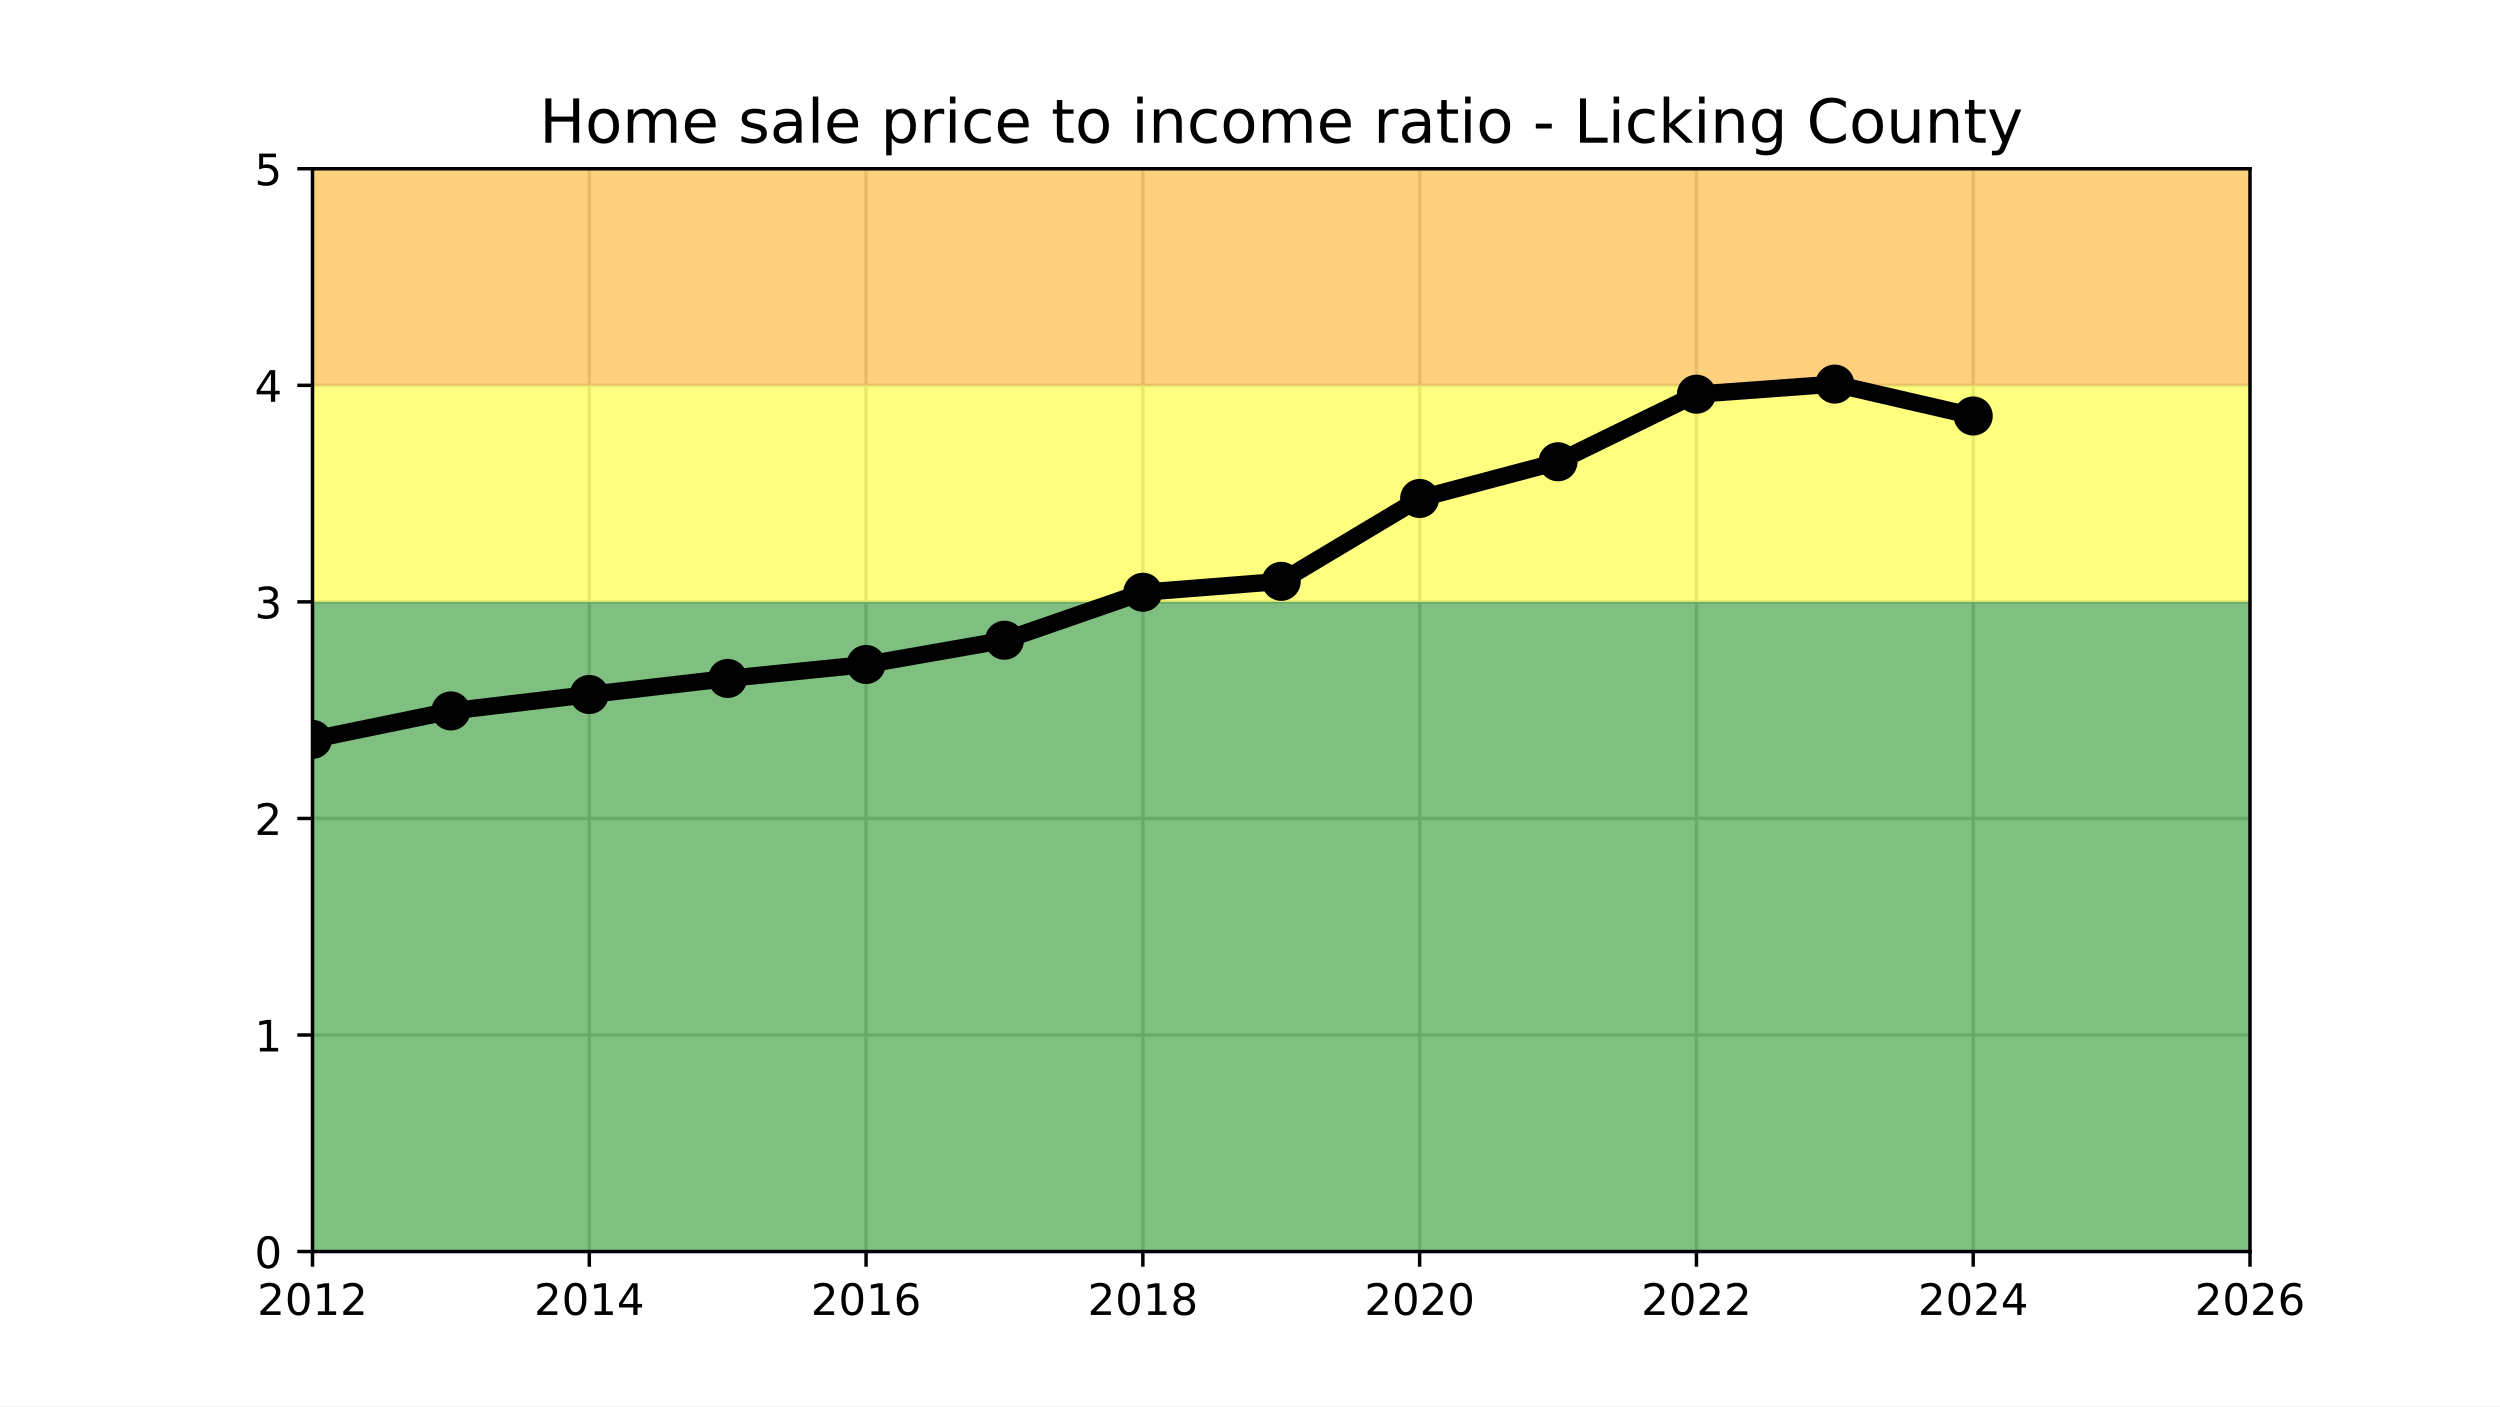
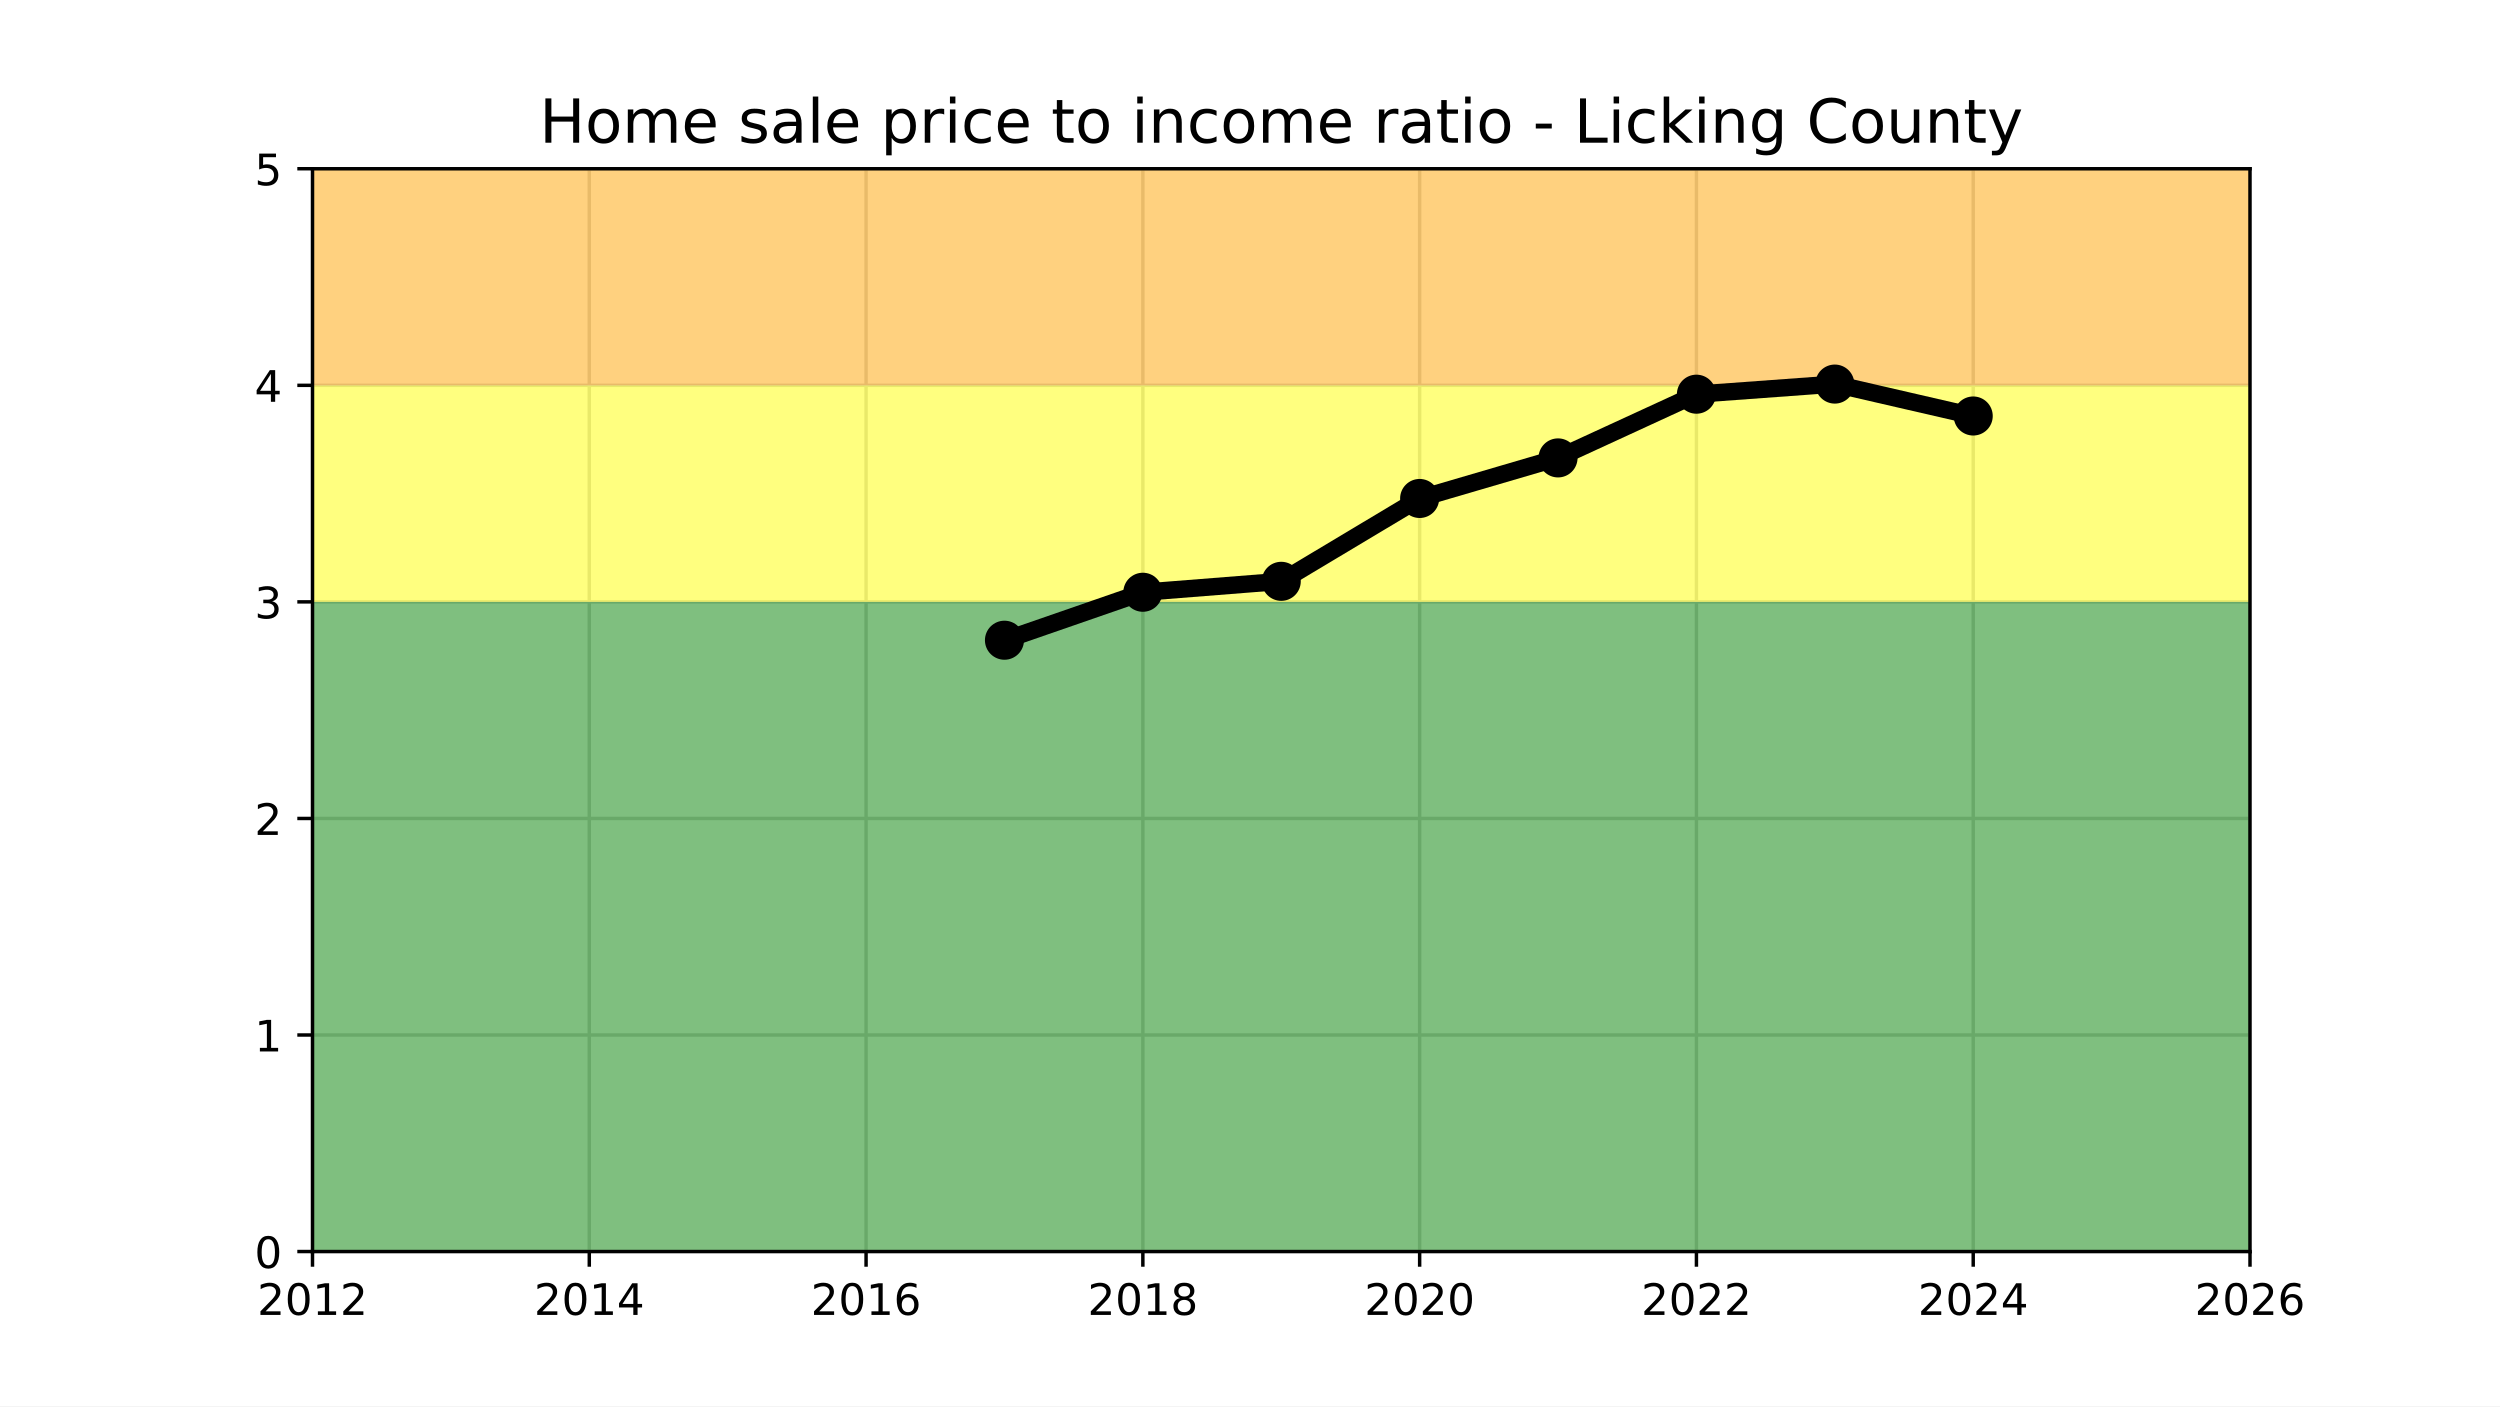
<svg xmlns="http://www.w3.org/2000/svg" xmlns:xlink="http://www.w3.org/1999/xlink" width="576pt" height="324pt" viewBox="0 0 576 324" version="1.1">
  <defs>
    <style type="text/css">*{stroke-linejoin: round; stroke-linecap: butt}</style>
  </defs>
  <g id="figure_1">
    <g id="patch_1">
      <path d="M 0 324  L 576 324  L 576 0  L 0 0  z " style="fill: #ffffff" />
    </g>
    <g id="axes_1">
      <g id="patch_2">
        <path d="M 72 288.36  L 518.4 288.36  L 518.4 38.88  L 72 38.88  z " style="fill: #ffffff" />
      </g>
      <g id="matplotlib.axis_1">
        <g id="xtick_1">
          <g id="line2d_1">
-             <path d="M 72 288.36  L 72 38.88  " clip-path="url(#pdd3228c8af)" style="fill: none; stroke: #d3d3d3; stroke-width: 0.8; stroke-linecap: square" />
+             <path d="M 72 288.36  L 72 38.88  " clip-path="url(#p94934d4a7e)" style="fill: none; stroke: #d3d3d3; stroke-width: 0.8; stroke-linecap: square" />
          </g>
          <g id="line2d_2">
            <defs>
-               <path id="m2bc89b7cc3" d="M 0 0  L 0 3.5  " style="stroke: #000000; stroke-width: 0.8" />
+               <path id="mcae6e9fceb" d="M 0 0  L 0 3.5  " style="stroke: #000000; stroke-width: 0.8" />
            </defs>
            <g>
-               <use xlink:href="#m2bc89b7cc3" x="72" y="288.36" style="stroke: #000000; stroke-width: 0.8" />
+               <use xlink:href="#mcae6e9fceb" x="72" y="288.36" style="stroke: #000000; stroke-width: 0.8" />
            </g>
          </g>
          <g id="text_1">
            <g transform="translate(59.275 302.9584) scale(0.1 -0.1)">
              <defs>
                <path id="DejaVuSans-32" d="M 1228 531  L 3431 531  L 3431 0  L 469 0  L 469 531  Q 828 903 1448 1529  Q 2069 2156 2228 2338  Q 2531 2678 2651 2914  Q 2772 3150 2772 3378  Q 2772 3750 2511 3984  Q 2250 4219 1831 4219  Q 1534 4219 1204 4116  Q 875 4013 500 3803  L 500 4441  Q 881 4594 1212 4672  Q 1544 4750 1819 4750  Q 2544 4750 2975 4387  Q 3406 4025 3406 3419  Q 3406 3131 3298 2873  Q 3191 2616 2906 2266  Q 2828 2175 2409 1742  Q 1991 1309 1228 531  z " transform="scale(0.015625)" />
                <path id="DejaVuSans-30" d="M 2034 4250  Q 1547 4250 1301 3770  Q 1056 3291 1056 2328  Q 1056 1369 1301 889  Q 1547 409 2034 409  Q 2525 409 2770 889  Q 3016 1369 3016 2328  Q 3016 3291 2770 3770  Q 2525 4250 2034 4250  z M 2034 4750  Q 2819 4750 3233 4129  Q 3647 3509 3647 2328  Q 3647 1150 3233 529  Q 2819 -91 2034 -91  Q 1250 -91 836 529  Q 422 1150 422 2328  Q 422 3509 836 4129  Q 1250 4750 2034 4750  z " transform="scale(0.015625)" />
                <path id="DejaVuSans-31" d="M 794 531  L 1825 531  L 1825 4091  L 703 3866  L 703 4441  L 1819 4666  L 2450 4666  L 2450 531  L 3481 531  L 3481 0  L 794 0  L 794 531  z " transform="scale(0.015625)" />
              </defs>
              <use xlink:href="#DejaVuSans-32" />
              <use xlink:href="#DejaVuSans-30" transform="translate(63.62305 0)" />
              <use xlink:href="#DejaVuSans-31" transform="translate(127.2461 0)" />
              <use xlink:href="#DejaVuSans-32" transform="translate(190.8691 0)" />
            </g>
          </g>
        </g>
        <g id="xtick_2">
          <g id="line2d_3">
-             <path d="M 135.771 288.36  L 135.771 38.88  " clip-path="url(#pdd3228c8af)" style="fill: none; stroke: #d3d3d3; stroke-width: 0.8; stroke-linecap: square" />
+             <path d="M 135.771 288.36  L 135.771 38.88  " clip-path="url(#p94934d4a7e)" style="fill: none; stroke: #d3d3d3; stroke-width: 0.8; stroke-linecap: square" />
          </g>
          <g id="line2d_4">
            <g>
-               <use xlink:href="#m2bc89b7cc3" x="135.771" y="288.36" style="stroke: #000000; stroke-width: 0.8" />
+               <use xlink:href="#mcae6e9fceb" x="135.771" y="288.36" style="stroke: #000000; stroke-width: 0.8" />
            </g>
          </g>
          <g id="text_2">
            <g transform="translate(123.0464 302.9584) scale(0.1 -0.1)">
              <defs>
                <path id="DejaVuSans-34" d="M 2419 4116  L 825 1625  L 2419 1625  L 2419 4116  z M 2253 4666  L 3047 4666  L 3047 1625  L 3713 1625  L 3713 1100  L 3047 1100  L 3047 0  L 2419 0  L 2419 1100  L 313 1100  L 313 1709  L 2253 4666  z " transform="scale(0.015625)" />
              </defs>
              <use xlink:href="#DejaVuSans-32" />
              <use xlink:href="#DejaVuSans-30" transform="translate(63.62305 0)" />
              <use xlink:href="#DejaVuSans-31" transform="translate(127.2461 0)" />
              <use xlink:href="#DejaVuSans-34" transform="translate(190.8691 0)" />
            </g>
          </g>
        </g>
        <g id="xtick_3">
          <g id="line2d_5">
-             <path d="M 199.543 288.36  L 199.543 38.88  " clip-path="url(#pdd3228c8af)" style="fill: none; stroke: #d3d3d3; stroke-width: 0.8; stroke-linecap: square" />
+             <path d="M 199.543 288.36  L 199.543 38.88  " clip-path="url(#p94934d4a7e)" style="fill: none; stroke: #d3d3d3; stroke-width: 0.8; stroke-linecap: square" />
          </g>
          <g id="line2d_6">
            <g>
-               <use xlink:href="#m2bc89b7cc3" x="199.543" y="288.36" style="stroke: #000000; stroke-width: 0.8" />
+               <use xlink:href="#mcae6e9fceb" x="199.543" y="288.36" style="stroke: #000000; stroke-width: 0.8" />
            </g>
          </g>
          <g id="text_3">
            <g transform="translate(186.8179 302.9584) scale(0.1 -0.1)">
              <defs>
                <path id="DejaVuSans-36" d="M 2113 2584  Q 1688 2584 1439 2293  Q 1191 2003 1191 1497  Q 1191 994 1439 701  Q 1688 409 2113 409  Q 2538 409 2786 701  Q 3034 994 3034 1497  Q 3034 2003 2786 2293  Q 2538 2584 2113 2584  z M 3366 4563  L 3366 3988  Q 3128 4100 2886 4159  Q 2644 4219 2406 4219  Q 1781 4219 1451 3797  Q 1122 3375 1075 2522  Q 1259 2794 1537 2939  Q 1816 3084 2150 3084  Q 2853 3084 3261 2657  Q 3669 2231 3669 1497  Q 3669 778 3244 343  Q 2819 -91 2113 -91  Q 1303 -91 875 529  Q 447 1150 447 2328  Q 447 3434 972 4092  Q 1497 4750 2381 4750  Q 2619 4750 2861 4703  Q 3103 4656 3366 4563  z " transform="scale(0.015625)" />
              </defs>
              <use xlink:href="#DejaVuSans-32" />
              <use xlink:href="#DejaVuSans-30" transform="translate(63.62305 0)" />
              <use xlink:href="#DejaVuSans-31" transform="translate(127.2461 0)" />
              <use xlink:href="#DejaVuSans-36" transform="translate(190.8691 0)" />
            </g>
          </g>
        </g>
        <g id="xtick_4">
          <g id="line2d_7">
-             <path d="M 263.314 288.36  L 263.314 38.88  " clip-path="url(#pdd3228c8af)" style="fill: none; stroke: #d3d3d3; stroke-width: 0.8; stroke-linecap: square" />
+             <path d="M 263.314 288.36  L 263.314 38.88  " clip-path="url(#p94934d4a7e)" style="fill: none; stroke: #d3d3d3; stroke-width: 0.8; stroke-linecap: square" />
          </g>
          <g id="line2d_8">
            <g>
-               <use xlink:href="#m2bc89b7cc3" x="263.314" y="288.36" style="stroke: #000000; stroke-width: 0.8" />
+               <use xlink:href="#mcae6e9fceb" x="263.314" y="288.36" style="stroke: #000000; stroke-width: 0.8" />
            </g>
          </g>
          <g id="text_4">
            <g transform="translate(250.5893 302.9584) scale(0.1 -0.1)">
              <defs>
                <path id="DejaVuSans-38" d="M 2034 2216  Q 1584 2216 1326 1975  Q 1069 1734 1069 1313  Q 1069 891 1326 650  Q 1584 409 2034 409  Q 2484 409 2743 651  Q 3003 894 3003 1313  Q 3003 1734 2745 1975  Q 2488 2216 2034 2216  z M 1403 2484  Q 997 2584 770 2862  Q 544 3141 544 3541  Q 544 4100 942 4425  Q 1341 4750 2034 4750  Q 2731 4750 3128 4425  Q 3525 4100 3525 3541  Q 3525 3141 3298 2862  Q 3072 2584 2669 2484  Q 3125 2378 3379 2068  Q 3634 1759 3634 1313  Q 3634 634 3220 271  Q 2806 -91 2034 -91  Q 1263 -91 848 271  Q 434 634 434 1313  Q 434 1759 690 2068  Q 947 2378 1403 2484  z M 1172 3481  Q 1172 3119 1398 2916  Q 1625 2713 2034 2713  Q 2441 2713 2670 2916  Q 2900 3119 2900 3481  Q 2900 3844 2670 4047  Q 2441 4250 2034 4250  Q 1625 4250 1398 4047  Q 1172 3844 1172 3481  z " transform="scale(0.015625)" />
              </defs>
              <use xlink:href="#DejaVuSans-32" />
              <use xlink:href="#DejaVuSans-30" transform="translate(63.62305 0)" />
              <use xlink:href="#DejaVuSans-31" transform="translate(127.2461 0)" />
              <use xlink:href="#DejaVuSans-38" transform="translate(190.8691 0)" />
            </g>
          </g>
        </g>
        <g id="xtick_5">
          <g id="line2d_9">
-             <path d="M 327.086 288.36  L 327.086 38.88  " clip-path="url(#pdd3228c8af)" style="fill: none; stroke: #d3d3d3; stroke-width: 0.8; stroke-linecap: square" />
+             <path d="M 327.086 288.36  L 327.086 38.88  " clip-path="url(#p94934d4a7e)" style="fill: none; stroke: #d3d3d3; stroke-width: 0.8; stroke-linecap: square" />
          </g>
          <g id="line2d_10">
            <g>
-               <use xlink:href="#m2bc89b7cc3" x="327.086" y="288.36" style="stroke: #000000; stroke-width: 0.8" />
+               <use xlink:href="#mcae6e9fceb" x="327.086" y="288.36" style="stroke: #000000; stroke-width: 0.8" />
            </g>
          </g>
          <g id="text_5">
            <g transform="translate(314.3607 302.9584) scale(0.1 -0.1)">
              <use xlink:href="#DejaVuSans-32" />
              <use xlink:href="#DejaVuSans-30" transform="translate(63.62305 0)" />
              <use xlink:href="#DejaVuSans-32" transform="translate(127.2461 0)" />
              <use xlink:href="#DejaVuSans-30" transform="translate(190.8691 0)" />
            </g>
          </g>
        </g>
        <g id="xtick_6">
          <g id="line2d_11">
-             <path d="M 390.857 288.36  L 390.857 38.88  " clip-path="url(#pdd3228c8af)" style="fill: none; stroke: #d3d3d3; stroke-width: 0.8; stroke-linecap: square" />
+             <path d="M 390.857 288.36  L 390.857 38.88  " clip-path="url(#p94934d4a7e)" style="fill: none; stroke: #d3d3d3; stroke-width: 0.8; stroke-linecap: square" />
          </g>
          <g id="line2d_12">
            <g>
-               <use xlink:href="#m2bc89b7cc3" x="390.857" y="288.36" style="stroke: #000000; stroke-width: 0.8" />
+               <use xlink:href="#mcae6e9fceb" x="390.857" y="288.36" style="stroke: #000000; stroke-width: 0.8" />
            </g>
          </g>
          <g id="text_6">
            <g transform="translate(378.1321 302.9584) scale(0.1 -0.1)">
              <use xlink:href="#DejaVuSans-32" />
              <use xlink:href="#DejaVuSans-30" transform="translate(63.62305 0)" />
              <use xlink:href="#DejaVuSans-32" transform="translate(127.2461 0)" />
              <use xlink:href="#DejaVuSans-32" transform="translate(190.8691 0)" />
            </g>
          </g>
        </g>
        <g id="xtick_7">
          <g id="line2d_13">
-             <path d="M 454.629 288.36  L 454.629 38.88  " clip-path="url(#pdd3228c8af)" style="fill: none; stroke: #d3d3d3; stroke-width: 0.8; stroke-linecap: square" />
+             <path d="M 454.629 288.36  L 454.629 38.88  " clip-path="url(#p94934d4a7e)" style="fill: none; stroke: #d3d3d3; stroke-width: 0.8; stroke-linecap: square" />
          </g>
          <g id="line2d_14">
            <g>
-               <use xlink:href="#m2bc89b7cc3" x="454.629" y="288.36" style="stroke: #000000; stroke-width: 0.8" />
+               <use xlink:href="#mcae6e9fceb" x="454.629" y="288.36" style="stroke: #000000; stroke-width: 0.8" />
            </g>
          </g>
          <g id="text_7">
            <g transform="translate(441.9036 302.9584) scale(0.1 -0.1)">
              <use xlink:href="#DejaVuSans-32" />
              <use xlink:href="#DejaVuSans-30" transform="translate(63.62305 0)" />
              <use xlink:href="#DejaVuSans-32" transform="translate(127.2461 0)" />
              <use xlink:href="#DejaVuSans-34" transform="translate(190.8691 0)" />
            </g>
          </g>
        </g>
        <g id="xtick_8">
          <g id="line2d_15">
-             <path d="M 518.4 288.36  L 518.4 38.88  " clip-path="url(#pdd3228c8af)" style="fill: none; stroke: #d3d3d3; stroke-width: 0.8; stroke-linecap: square" />
+             <path d="M 518.4 288.36  L 518.4 38.88  " clip-path="url(#p94934d4a7e)" style="fill: none; stroke: #d3d3d3; stroke-width: 0.8; stroke-linecap: square" />
          </g>
          <g id="line2d_16">
            <g>
-               <use xlink:href="#m2bc89b7cc3" x="518.4" y="288.36" style="stroke: #000000; stroke-width: 0.8" />
+               <use xlink:href="#mcae6e9fceb" x="518.4" y="288.36" style="stroke: #000000; stroke-width: 0.8" />
            </g>
          </g>
          <g id="text_8">
            <g transform="translate(505.675 302.9584) scale(0.1 -0.1)">
              <use xlink:href="#DejaVuSans-32" />
              <use xlink:href="#DejaVuSans-30" transform="translate(63.62305 0)" />
              <use xlink:href="#DejaVuSans-32" transform="translate(127.2461 0)" />
              <use xlink:href="#DejaVuSans-36" transform="translate(190.8691 0)" />
            </g>
          </g>
        </g>
      </g>
      <g id="matplotlib.axis_2">
        <g id="ytick_1">
          <g id="line2d_17">
-             <path d="M 72 288.36  L 518.4 288.36  " clip-path="url(#pdd3228c8af)" style="fill: none; stroke: #d3d3d3; stroke-width: 0.8; stroke-linecap: square" />
+             <path d="M 72 288.36  L 518.4 288.36  " clip-path="url(#p94934d4a7e)" style="fill: none; stroke: #d3d3d3; stroke-width: 0.8; stroke-linecap: square" />
          </g>
          <g id="line2d_18">
            <defs>
-               <path id="m29bd8ab2b7" d="M 0 0  L -3.5 0  " style="stroke: #000000; stroke-width: 0.8" />
+               <path id="mac511db958" d="M 0 0  L -3.5 0  " style="stroke: #000000; stroke-width: 0.8" />
            </defs>
            <g>
-               <use xlink:href="#m29bd8ab2b7" x="72" y="288.36" style="stroke: #000000; stroke-width: 0.8" />
+               <use xlink:href="#mac511db958" x="72" y="288.36" style="stroke: #000000; stroke-width: 0.8" />
            </g>
          </g>
          <g id="text_9">
            <g transform="translate(58.6375 292.1592) scale(0.1 -0.1)">
              <use xlink:href="#DejaVuSans-30" />
            </g>
          </g>
        </g>
        <g id="ytick_2">
          <g id="line2d_19">
-             <path d="M 72 238.464  L 518.4 238.464  " clip-path="url(#pdd3228c8af)" style="fill: none; stroke: #d3d3d3; stroke-width: 0.8; stroke-linecap: square" />
+             <path d="M 72 238.464  L 518.4 238.464  " clip-path="url(#p94934d4a7e)" style="fill: none; stroke: #d3d3d3; stroke-width: 0.8; stroke-linecap: square" />
          </g>
          <g id="line2d_20">
            <g>
-               <use xlink:href="#m29bd8ab2b7" x="72" y="238.464" style="stroke: #000000; stroke-width: 0.8" />
+               <use xlink:href="#mac511db958" x="72" y="238.464" style="stroke: #000000; stroke-width: 0.8" />
            </g>
          </g>
          <g id="text_10">
            <g transform="translate(58.6375 242.2632) scale(0.1 -0.1)">
              <use xlink:href="#DejaVuSans-31" />
            </g>
          </g>
        </g>
        <g id="ytick_3">
          <g id="line2d_21">
-             <path d="M 72 188.568  L 518.4 188.568  " clip-path="url(#pdd3228c8af)" style="fill: none; stroke: #d3d3d3; stroke-width: 0.8; stroke-linecap: square" />
+             <path d="M 72 188.568  L 518.4 188.568  " clip-path="url(#p94934d4a7e)" style="fill: none; stroke: #d3d3d3; stroke-width: 0.8; stroke-linecap: square" />
          </g>
          <g id="line2d_22">
            <g>
-               <use xlink:href="#m29bd8ab2b7" x="72" y="188.568" style="stroke: #000000; stroke-width: 0.8" />
+               <use xlink:href="#mac511db958" x="72" y="188.568" style="stroke: #000000; stroke-width: 0.8" />
            </g>
          </g>
          <g id="text_11">
            <g transform="translate(58.6375 192.3672) scale(0.1 -0.1)">
              <use xlink:href="#DejaVuSans-32" />
            </g>
          </g>
        </g>
        <g id="ytick_4">
          <g id="line2d_23">
-             <path d="M 72 138.672  L 518.4 138.672  " clip-path="url(#pdd3228c8af)" style="fill: none; stroke: #d3d3d3; stroke-width: 0.8; stroke-linecap: square" />
+             <path d="M 72 138.672  L 518.4 138.672  " clip-path="url(#p94934d4a7e)" style="fill: none; stroke: #d3d3d3; stroke-width: 0.8; stroke-linecap: square" />
          </g>
          <g id="line2d_24">
            <g>
-               <use xlink:href="#m29bd8ab2b7" x="72" y="138.672" style="stroke: #000000; stroke-width: 0.8" />
+               <use xlink:href="#mac511db958" x="72" y="138.672" style="stroke: #000000; stroke-width: 0.8" />
            </g>
          </g>
          <g id="text_12">
            <g transform="translate(58.6375 142.4712) scale(0.1 -0.1)">
              <defs>
                <path id="DejaVuSans-33" d="M 2597 2516  Q 3050 2419 3304 2112  Q 3559 1806 3559 1356  Q 3559 666 3084 287  Q 2609 -91 1734 -91  Q 1441 -91 1130 -33  Q 819 25 488 141  L 488 750  Q 750 597 1062 519  Q 1375 441 1716 441  Q 2309 441 2620 675  Q 2931 909 2931 1356  Q 2931 1769 2642 2001  Q 2353 2234 1838 2234  L 1294 2234  L 1294 2753  L 1863 2753  Q 2328 2753 2575 2939  Q 2822 3125 2822 3475  Q 2822 3834 2567 4026  Q 2313 4219 1838 4219  Q 1578 4219 1281 4162  Q 984 4106 628 3988  L 628 4550  Q 988 4650 1302 4700  Q 1616 4750 1894 4750  Q 2613 4750 3031 4423  Q 3450 4097 3450 3541  Q 3450 3153 3228 2886  Q 3006 2619 2597 2516  z " transform="scale(0.015625)" />
              </defs>
              <use xlink:href="#DejaVuSans-33" />
            </g>
          </g>
        </g>
        <g id="ytick_5">
          <g id="line2d_25">
-             <path d="M 72 88.776  L 518.4 88.776  " clip-path="url(#pdd3228c8af)" style="fill: none; stroke: #d3d3d3; stroke-width: 0.8; stroke-linecap: square" />
+             <path d="M 72 88.776  L 518.4 88.776  " clip-path="url(#p94934d4a7e)" style="fill: none; stroke: #d3d3d3; stroke-width: 0.8; stroke-linecap: square" />
          </g>
          <g id="line2d_26">
            <g>
-               <use xlink:href="#m29bd8ab2b7" x="72" y="88.776" style="stroke: #000000; stroke-width: 0.8" />
+               <use xlink:href="#mac511db958" x="72" y="88.776" style="stroke: #000000; stroke-width: 0.8" />
            </g>
          </g>
          <g id="text_13">
            <g transform="translate(58.6375 92.57522) scale(0.1 -0.1)">
              <use xlink:href="#DejaVuSans-34" />
            </g>
          </g>
        </g>
        <g id="ytick_6">
          <g id="line2d_27">
-             <path d="M 72 38.88  L 518.4 38.88  " clip-path="url(#pdd3228c8af)" style="fill: none; stroke: #d3d3d3; stroke-width: 0.8; stroke-linecap: square" />
+             <path d="M 72 38.88  L 518.4 38.88  " clip-path="url(#p94934d4a7e)" style="fill: none; stroke: #d3d3d3; stroke-width: 0.8; stroke-linecap: square" />
          </g>
          <g id="line2d_28">
            <g>
-               <use xlink:href="#m29bd8ab2b7" x="72" y="38.88" style="stroke: #000000; stroke-width: 0.8" />
+               <use xlink:href="#mac511db958" x="72" y="38.88" style="stroke: #000000; stroke-width: 0.8" />
            </g>
          </g>
          <g id="text_14">
            <g transform="translate(58.6375 42.67922) scale(0.1 -0.1)">
              <defs>
                <path id="DejaVuSans-35" d="M 691 4666  L 3169 4666  L 3169 4134  L 1269 4134  L 1269 2991  Q 1406 3038 1543 3061  Q 1681 3084 1819 3084  Q 2600 3084 3056 2656  Q 3513 2228 3513 1497  Q 3513 744 3044 326  Q 2575 -91 1722 -91  Q 1428 -91 1123 -41  Q 819 9 494 109  L 494 744  Q 775 591 1075 516  Q 1375 441 1709 441  Q 2250 441 2565 725  Q 2881 1009 2881 1497  Q 2881 1984 2565 2268  Q 2250 2553 1709 2553  Q 1456 2553 1204 2497  Q 953 2441 691 2322  L 691 4666  z " transform="scale(0.015625)" />
              </defs>
              <use xlink:href="#DejaVuSans-35" />
            </g>
          </g>
        </g>
      </g>
      <g id="FillBetweenPolyCollection_1">
-         <path d="M 72 138.672  L 72 288.36  L 103.886 288.36  L 135.771 288.36  L 167.657 288.36  L 199.543 288.36  L 231.429 288.36  L 263.314 288.36  L 295.2 288.36  L 327.086 288.36  L 358.971 288.36  L 390.857 288.36  L 422.743 288.36  L 454.629 288.36  L 486.514 288.36  L 518.4 288.36  L 518.4 138.672  L 518.4 138.672  L 486.514 138.672  L 454.629 138.672  L 422.743 138.672  L 390.857 138.672  L 358.971 138.672  L 327.086 138.672  L 295.2 138.672  L 263.314 138.672  L 231.429 138.672  L 199.543 138.672  L 167.657 138.672  L 135.771 138.672  L 103.886 138.672  L 72 138.672  z " clip-path="url(#pdd3228c8af)" style="fill: #008000; fill-opacity: 0.5" />
+         <path d="M 72 138.672  L 72 288.36  L 103.886 288.36  L 135.771 288.36  L 167.657 288.36  L 199.543 288.36  L 231.429 288.36  L 263.314 288.36  L 295.2 288.36  L 327.086 288.36  L 358.971 288.36  L 390.857 288.36  L 422.743 288.36  L 454.629 288.36  L 486.514 288.36  L 518.4 288.36  L 518.4 138.672  L 518.4 138.672  L 486.514 138.672  L 454.629 138.672  L 422.743 138.672  L 390.857 138.672  L 358.971 138.672  L 327.086 138.672  L 295.2 138.672  L 263.314 138.672  L 231.429 138.672  L 199.543 138.672  L 167.657 138.672  L 135.771 138.672  L 103.886 138.672  L 72 138.672  z " clip-path="url(#p94934d4a7e)" style="fill: #008000; fill-opacity: 0.5" />
      </g>
      <g id="FillBetweenPolyCollection_2">
-         <path d="M 72 88.776  L 72 138.672  L 103.886 138.672  L 135.771 138.672  L 167.657 138.672  L 199.543 138.672  L 231.429 138.672  L 263.314 138.672  L 295.2 138.672  L 327.086 138.672  L 358.971 138.672  L 390.857 138.672  L 422.743 138.672  L 454.629 138.672  L 486.514 138.672  L 518.4 138.672  L 518.4 88.776  L 518.4 88.776  L 486.514 88.776  L 454.629 88.776  L 422.743 88.776  L 390.857 88.776  L 358.971 88.776  L 327.086 88.776  L 295.2 88.776  L 263.314 88.776  L 231.429 88.776  L 199.543 88.776  L 167.657 88.776  L 135.771 88.776  L 103.886 88.776  L 72 88.776  z " clip-path="url(#pdd3228c8af)" style="fill: #ffff00; fill-opacity: 0.5" />
+         <path d="M 72 88.776  L 72 138.672  L 103.886 138.672  L 135.771 138.672  L 167.657 138.672  L 199.543 138.672  L 231.429 138.672  L 263.314 138.672  L 295.2 138.672  L 327.086 138.672  L 358.971 138.672  L 390.857 138.672  L 422.743 138.672  L 454.629 138.672  L 486.514 138.672  L 518.4 138.672  L 518.4 88.776  L 518.4 88.776  L 486.514 88.776  L 454.629 88.776  L 422.743 88.776  L 390.857 88.776  L 358.971 88.776  L 327.086 88.776  L 295.2 88.776  L 263.314 88.776  L 231.429 88.776  L 199.543 88.776  L 167.657 88.776  L 135.771 88.776  L 103.886 88.776  L 72 88.776  z " clip-path="url(#p94934d4a7e)" style="fill: #ffff00; fill-opacity: 0.5" />
      </g>
      <g id="FillBetweenPolyCollection_3">
-         <path d="M 72 38.88  L 72 88.776  L 103.886 88.776  L 135.771 88.776  L 167.657 88.776  L 199.543 88.776  L 231.429 88.776  L 263.314 88.776  L 295.2 88.776  L 327.086 88.776  L 358.971 88.776  L 390.857 88.776  L 422.743 88.776  L 454.629 88.776  L 486.514 88.776  L 518.4 88.776  L 518.4 38.88  L 518.4 38.88  L 486.514 38.88  L 454.629 38.88  L 422.743 38.88  L 390.857 38.88  L 358.971 38.88  L 327.086 38.88  L 295.2 38.88  L 263.314 38.88  L 231.429 38.88  L 199.543 38.88  L 167.657 38.88  L 135.771 38.88  L 103.886 38.88  L 72 38.88  z " clip-path="url(#pdd3228c8af)" style="fill: #ffa500; fill-opacity: 0.5" />
+         <path d="M 72 38.88  L 72 88.776  L 103.886 88.776  L 135.771 88.776  L 167.657 88.776  L 199.543 88.776  L 231.429 88.776  L 263.314 88.776  L 295.2 88.776  L 327.086 88.776  L 358.971 88.776  L 390.857 88.776  L 422.743 88.776  L 454.629 88.776  L 486.514 88.776  L 518.4 88.776  L 518.4 38.88  L 518.4 38.88  L 486.514 38.88  L 454.629 38.88  L 422.743 38.88  L 390.857 38.88  L 358.971 38.88  L 327.086 38.88  L 295.2 38.88  L 263.314 38.88  L 231.429 38.88  L 199.543 38.88  L 167.657 38.88  L 135.771 38.88  L 103.886 38.88  L 72 38.88  z " clip-path="url(#p94934d4a7e)" style="fill: #ffa500; fill-opacity: 0.5" />
      </g>
      <g id="line2d_29">
-         <path d="M 72 170.354  L 103.886 163.802  L 135.771 160.015  L 167.657 156.315  L 199.543 153.098  L 231.429 147.508  L 263.314 136.457  L 295.2 133.936  L 327.086 114.848  L 358.971 106.387  L 390.857 90.822  L 422.743 88.492  L 454.629 95.846  " clip-path="url(#pdd3228c8af)" style="fill: none; stroke: #000000; stroke-width: 4; stroke-linecap: square" />
+         <path d="M 231.429 147.508  L 263.314 136.457  L 295.2 133.936  L 327.086 114.848  L 358.971 105.502  L 390.857 90.822  L 422.743 88.492  L 454.629 95.846  " clip-path="url(#p94934d4a7e)" style="fill: none; stroke: #000000; stroke-width: 4; stroke-linecap: square" />
        <defs>
-           <path id="mb87d9d1fbb" d="M 0 4  C 1.061 4 2.078 3.579 2.828 2.828  C 3.579 2.078 4 1.061 4 0  C 4 -1.061 3.579 -2.078 2.828 -2.828  C 2.078 -3.579 1.061 -4 0 -4  C -1.061 -4 -2.078 -3.579 -2.828 -2.828  C -3.579 -2.078 -4 -1.061 -4 0  C -4 1.061 -3.579 2.078 -2.828 2.828  C -2.078 3.579 -1.061 4 0 4  z " style="stroke: #000000" />
+           <path id="m56659a3d27" d="M 0 4  C 1.061 4 2.078 3.579 2.828 2.828  C 3.579 2.078 4 1.061 4 0  C 4 -1.061 3.579 -2.078 2.828 -2.828  C 2.078 -3.579 1.061 -4 0 -4  C -1.061 -4 -2.078 -3.579 -2.828 -2.828  C -3.579 -2.078 -4 -1.061 -4 0  C -4 1.061 -3.579 2.078 -2.828 2.828  C -2.078 3.579 -1.061 4 0 4  z " style="stroke: #000000" />
        </defs>
-         <g clip-path="url(#pdd3228c8af)">
-           <use xlink:href="#mb87d9d1fbb" x="72" y="170.354" style="stroke: #000000" />
-           <use xlink:href="#mb87d9d1fbb" x="103.886" y="163.802" style="stroke: #000000" />
-           <use xlink:href="#mb87d9d1fbb" x="135.771" y="160.015" style="stroke: #000000" />
-           <use xlink:href="#mb87d9d1fbb" x="167.657" y="156.315" style="stroke: #000000" />
-           <use xlink:href="#mb87d9d1fbb" x="199.543" y="153.098" style="stroke: #000000" />
-           <use xlink:href="#mb87d9d1fbb" x="231.429" y="147.508" style="stroke: #000000" />
-           <use xlink:href="#mb87d9d1fbb" x="263.314" y="136.457" style="stroke: #000000" />
-           <use xlink:href="#mb87d9d1fbb" x="295.2" y="133.936" style="stroke: #000000" />
-           <use xlink:href="#mb87d9d1fbb" x="327.086" y="114.848" style="stroke: #000000" />
-           <use xlink:href="#mb87d9d1fbb" x="358.971" y="106.387" style="stroke: #000000" />
-           <use xlink:href="#mb87d9d1fbb" x="390.857" y="90.822" style="stroke: #000000" />
-           <use xlink:href="#mb87d9d1fbb" x="422.743" y="88.492" style="stroke: #000000" />
-           <use xlink:href="#mb87d9d1fbb" x="454.629" y="95.846" style="stroke: #000000" />
+         <g clip-path="url(#p94934d4a7e)">
+           <use xlink:href="#m56659a3d27" x="231.429" y="147.508" style="stroke: #000000" />
+           <use xlink:href="#m56659a3d27" x="263.314" y="136.457" style="stroke: #000000" />
+           <use xlink:href="#m56659a3d27" x="295.2" y="133.936" style="stroke: #000000" />
+           <use xlink:href="#m56659a3d27" x="327.086" y="114.848" style="stroke: #000000" />
+           <use xlink:href="#m56659a3d27" x="358.971" y="105.502" style="stroke: #000000" />
+           <use xlink:href="#m56659a3d27" x="390.857" y="90.822" style="stroke: #000000" />
+           <use xlink:href="#m56659a3d27" x="422.743" y="88.492" style="stroke: #000000" />
+           <use xlink:href="#m56659a3d27" x="454.629" y="95.846" style="stroke: #000000" />
        </g>
      </g>
      <g id="patch_3">
        <path d="M 72 288.36  L 72 38.88  " style="fill: none; stroke: #000000; stroke-width: 0.8; stroke-linejoin: miter; stroke-linecap: square" />
      </g>
      <g id="patch_4">
        <path d="M 518.4 288.36  L 518.4 38.88  " style="fill: none; stroke: #000000; stroke-width: 0.8; stroke-linejoin: miter; stroke-linecap: square" />
      </g>
      <g id="patch_5">
        <path d="M 72 288.36  L 518.4 288.36  " style="fill: none; stroke: #000000; stroke-width: 0.8; stroke-linejoin: miter; stroke-linecap: square" />
      </g>
      <g id="patch_6">
        <path d="M 72 38.88  L 518.4 38.88  " style="fill: none; stroke: #000000; stroke-width: 0.8; stroke-linejoin: miter; stroke-linecap: square" />
      </g>
      <g id="text_15">
        <g transform="translate(124.2852 32.88) scale(0.14 -0.14)">
          <defs>
            <path id="DejaVuSans-48" d="M 628 4666  L 1259 4666  L 1259 2753  L 3553 2753  L 3553 4666  L 4184 4666  L 4184 0  L 3553 0  L 3553 2222  L 1259 2222  L 1259 0  L 628 0  L 628 4666  z " transform="scale(0.015625)" />
            <path id="DejaVuSans-6f" d="M 1959 3097  Q 1497 3097 1228 2736  Q 959 2375 959 1747  Q 959 1119 1226 758  Q 1494 397 1959 397  Q 2419 397 2687 759  Q 2956 1122 2956 1747  Q 2956 2369 2687 2733  Q 2419 3097 1959 3097  z M 1959 3584  Q 2709 3584 3137 3096  Q 3566 2609 3566 1747  Q 3566 888 3137 398  Q 2709 -91 1959 -91  Q 1206 -91 779 398  Q 353 888 353 1747  Q 353 2609 779 3096  Q 1206 3584 1959 3584  z " transform="scale(0.015625)" />
            <path id="DejaVuSans-6d" d="M 3328 2828  Q 3544 3216 3844 3400  Q 4144 3584 4550 3584  Q 5097 3584 5394 3201  Q 5691 2819 5691 2113  L 5691 0  L 5113 0  L 5113 2094  Q 5113 2597 4934 2840  Q 4756 3084 4391 3084  Q 3944 3084 3684 2787  Q 3425 2491 3425 1978  L 3425 0  L 2847 0  L 2847 2094  Q 2847 2600 2669 2842  Q 2491 3084 2119 3084  Q 1678 3084 1418 2786  Q 1159 2488 1159 1978  L 1159 0  L 581 0  L 581 3500  L 1159 3500  L 1159 2956  Q 1356 3278 1631 3431  Q 1906 3584 2284 3584  Q 2666 3584 2933 3390  Q 3200 3197 3328 2828  z " transform="scale(0.015625)" />
            <path id="DejaVuSans-65" d="M 3597 1894  L 3597 1613  L 953 1613  Q 991 1019 1311 708  Q 1631 397 2203 397  Q 2534 397 2845 478  Q 3156 559 3463 722  L 3463 178  Q 3153 47 2828 -22  Q 2503 -91 2169 -91  Q 1331 -91 842 396  Q 353 884 353 1716  Q 353 2575 817 3079  Q 1281 3584 2069 3584  Q 2775 3584 3186 3129  Q 3597 2675 3597 1894  z M 3022 2063  Q 3016 2534 2758 2815  Q 2500 3097 2075 3097  Q 1594 3097 1305 2825  Q 1016 2553 972 2059  L 3022 2063  z " transform="scale(0.015625)" />
            <path id="DejaVuSans-20" transform="scale(0.015625)" />
            <path id="DejaVuSans-73" d="M 2834 3397  L 2834 2853  Q 2591 2978 2328 3040  Q 2066 3103 1784 3103  Q 1356 3103 1142 2972  Q 928 2841 928 2578  Q 928 2378 1081 2264  Q 1234 2150 1697 2047  L 1894 2003  Q 2506 1872 2764 1633  Q 3022 1394 3022 966  Q 3022 478 2636 193  Q 2250 -91 1575 -91  Q 1294 -91 989 -36  Q 684 19 347 128  L 347 722  Q 666 556 975 473  Q 1284 391 1588 391  Q 1994 391 2212 530  Q 2431 669 2431 922  Q 2431 1156 2273 1281  Q 2116 1406 1581 1522  L 1381 1569  Q 847 1681 609 1914  Q 372 2147 372 2553  Q 372 3047 722 3315  Q 1072 3584 1716 3584  Q 2034 3584 2315 3537  Q 2597 3491 2834 3397  z " transform="scale(0.015625)" />
            <path id="DejaVuSans-61" d="M 2194 1759  Q 1497 1759 1228 1600  Q 959 1441 959 1056  Q 959 750 1161 570  Q 1363 391 1709 391  Q 2188 391 2477 730  Q 2766 1069 2766 1631  L 2766 1759  L 2194 1759  z M 3341 1997  L 3341 0  L 2766 0  L 2766 531  Q 2569 213 2275 61  Q 1981 -91 1556 -91  Q 1019 -91 701 211  Q 384 513 384 1019  Q 384 1609 779 1909  Q 1175 2209 1959 2209  L 2766 2209  L 2766 2266  Q 2766 2663 2505 2880  Q 2244 3097 1772 3097  Q 1472 3097 1187 3025  Q 903 2953 641 2809  L 641 3341  Q 956 3463 1253 3523  Q 1550 3584 1831 3584  Q 2591 3584 2966 3190  Q 3341 2797 3341 1997  z " transform="scale(0.015625)" />
            <path id="DejaVuSans-6c" d="M 603 4863  L 1178 4863  L 1178 0  L 603 0  L 603 4863  z " transform="scale(0.015625)" />
            <path id="DejaVuSans-70" d="M 1159 525  L 1159 -1331  L 581 -1331  L 581 3500  L 1159 3500  L 1159 2969  Q 1341 3281 1617 3432  Q 1894 3584 2278 3584  Q 2916 3584 3314 3078  Q 3713 2572 3713 1747  Q 3713 922 3314 415  Q 2916 -91 2278 -91  Q 1894 -91 1617 61  Q 1341 213 1159 525  z M 3116 1747  Q 3116 2381 2855 2742  Q 2594 3103 2138 3103  Q 1681 3103 1420 2742  Q 1159 2381 1159 1747  Q 1159 1113 1420 752  Q 1681 391 2138 391  Q 2594 391 2855 752  Q 3116 1113 3116 1747  z " transform="scale(0.015625)" />
            <path id="DejaVuSans-72" d="M 2631 2963  Q 2534 3019 2420 3045  Q 2306 3072 2169 3072  Q 1681 3072 1420 2755  Q 1159 2438 1159 1844  L 1159 0  L 581 0  L 581 3500  L 1159 3500  L 1159 2956  Q 1341 3275 1631 3429  Q 1922 3584 2338 3584  Q 2397 3584 2469 3576  Q 2541 3569 2628 3553  L 2631 2963  z " transform="scale(0.015625)" />
            <path id="DejaVuSans-69" d="M 603 3500  L 1178 3500  L 1178 0  L 603 0  L 603 3500  z M 603 4863  L 1178 4863  L 1178 4134  L 603 4134  L 603 4863  z " transform="scale(0.015625)" />
            <path id="DejaVuSans-63" d="M 3122 3366  L 3122 2828  Q 2878 2963 2633 3030  Q 2388 3097 2138 3097  Q 1578 3097 1268 2742  Q 959 2388 959 1747  Q 959 1106 1268 751  Q 1578 397 2138 397  Q 2388 397 2633 464  Q 2878 531 3122 666  L 3122 134  Q 2881 22 2623 -34  Q 2366 -91 2075 -91  Q 1284 -91 818 406  Q 353 903 353 1747  Q 353 2603 823 3093  Q 1294 3584 2113 3584  Q 2378 3584 2631 3529  Q 2884 3475 3122 3366  z " transform="scale(0.015625)" />
            <path id="DejaVuSans-74" d="M 1172 4494  L 1172 3500  L 2356 3500  L 2356 3053  L 1172 3053  L 1172 1153  Q 1172 725 1289 603  Q 1406 481 1766 481  L 2356 481  L 2356 0  L 1766 0  Q 1100 0 847 248  Q 594 497 594 1153  L 594 3053  L 172 3053  L 172 3500  L 594 3500  L 594 4494  L 1172 4494  z " transform="scale(0.015625)" />
            <path id="DejaVuSans-6e" d="M 3513 2113  L 3513 0  L 2938 0  L 2938 2094  Q 2938 2591 2744 2837  Q 2550 3084 2163 3084  Q 1697 3084 1428 2787  Q 1159 2491 1159 1978  L 1159 0  L 581 0  L 581 3500  L 1159 3500  L 1159 2956  Q 1366 3272 1645 3428  Q 1925 3584 2291 3584  Q 2894 3584 3203 3211  Q 3513 2838 3513 2113  z " transform="scale(0.015625)" />
            <path id="DejaVuSans-2d" d="M 313 2009  L 1997 2009  L 1997 1497  L 313 1497  L 313 2009  z " transform="scale(0.015625)" />
            <path id="DejaVuSans-4c" d="M 628 4666  L 1259 4666  L 1259 531  L 3531 531  L 3531 0  L 628 0  L 628 4666  z " transform="scale(0.015625)" />
            <path id="DejaVuSans-6b" d="M 581 4863  L 1159 4863  L 1159 1991  L 2875 3500  L 3609 3500  L 1753 1863  L 3688 0  L 2938 0  L 1159 1709  L 1159 0  L 581 0  L 581 4863  z " transform="scale(0.015625)" />
            <path id="DejaVuSans-67" d="M 2906 1791  Q 2906 2416 2648 2759  Q 2391 3103 1925 3103  Q 1463 3103 1205 2759  Q 947 2416 947 1791  Q 947 1169 1205 825  Q 1463 481 1925 481  Q 2391 481 2648 825  Q 2906 1169 2906 1791  z M 3481 434  Q 3481 -459 3084 -895  Q 2688 -1331 1869 -1331  Q 1566 -1331 1297 -1286  Q 1028 -1241 775 -1147  L 775 -588  Q 1028 -725 1275 -790  Q 1522 -856 1778 -856  Q 2344 -856 2625 -561  Q 2906 -266 2906 331  L 2906 616  Q 2728 306 2450 153  Q 2172 0 1784 0  Q 1141 0 747 490  Q 353 981 353 1791  Q 353 2603 747 3093  Q 1141 3584 1784 3584  Q 2172 3584 2450 3431  Q 2728 3278 2906 2969  L 2906 3500  L 3481 3500  L 3481 434  z " transform="scale(0.015625)" />
            <path id="DejaVuSans-43" d="M 4122 4306  L 4122 3641  Q 3803 3938 3442 4084  Q 3081 4231 2675 4231  Q 1875 4231 1450 3742  Q 1025 3253 1025 2328  Q 1025 1406 1450 917  Q 1875 428 2675 428  Q 3081 428 3442 575  Q 3803 722 4122 1019  L 4122 359  Q 3791 134 3420 21  Q 3050 -91 2638 -91  Q 1578 -91 968 557  Q 359 1206 359 2328  Q 359 3453 968 4101  Q 1578 4750 2638 4750  Q 3056 4750 3426 4639  Q 3797 4528 4122 4306  z " transform="scale(0.015625)" />
            <path id="DejaVuSans-75" d="M 544 1381  L 544 3500  L 1119 3500  L 1119 1403  Q 1119 906 1312 657  Q 1506 409 1894 409  Q 2359 409 2629 706  Q 2900 1003 2900 1516  L 2900 3500  L 3475 3500  L 3475 0  L 2900 0  L 2900 538  Q 2691 219 2414 64  Q 2138 -91 1772 -91  Q 1169 -91 856 284  Q 544 659 544 1381  z M 1991 3584  L 1991 3584  z " transform="scale(0.015625)" />
            <path id="DejaVuSans-79" d="M 2059 -325  Q 1816 -950 1584 -1140  Q 1353 -1331 966 -1331  L 506 -1331  L 506 -850  L 844 -850  Q 1081 -850 1212 -737  Q 1344 -625 1503 -206  L 1606 56  L 191 3500  L 800 3500  L 1894 763  L 2988 3500  L 3597 3500  L 2059 -325  z " transform="scale(0.015625)" />
          </defs>
          <use xlink:href="#DejaVuSans-48" />
          <use xlink:href="#DejaVuSans-6f" transform="translate(75.19531 0)" />
          <use xlink:href="#DejaVuSans-6d" transform="translate(136.377 0)" />
          <use xlink:href="#DejaVuSans-65" transform="translate(233.7891 0)" />
          <use xlink:href="#DejaVuSans-20" transform="translate(295.3125 0)" />
          <use xlink:href="#DejaVuSans-73" transform="translate(327.0996 0)" />
          <use xlink:href="#DejaVuSans-61" transform="translate(379.1992 0)" />
          <use xlink:href="#DejaVuSans-6c" transform="translate(440.4785 0)" />
          <use xlink:href="#DejaVuSans-65" transform="translate(468.2617 0)" />
          <use xlink:href="#DejaVuSans-20" transform="translate(529.7852 0)" />
          <use xlink:href="#DejaVuSans-70" transform="translate(561.5723 0)" />
          <use xlink:href="#DejaVuSans-72" transform="translate(625.0488 0)" />
          <use xlink:href="#DejaVuSans-69" transform="translate(666.1621 0)" />
          <use xlink:href="#DejaVuSans-63" transform="translate(693.9453 0)" />
          <use xlink:href="#DejaVuSans-65" transform="translate(748.9258 0)" />
          <use xlink:href="#DejaVuSans-20" transform="translate(810.4492 0)" />
          <use xlink:href="#DejaVuSans-74" transform="translate(842.2363 0)" />
          <use xlink:href="#DejaVuSans-6f" transform="translate(881.4453 0)" />
          <use xlink:href="#DejaVuSans-20" transform="translate(942.627 0)" />
          <use xlink:href="#DejaVuSans-69" transform="translate(974.4141 0)" />
          <use xlink:href="#DejaVuSans-6e" transform="translate(1002.197 0)" />
          <use xlink:href="#DejaVuSans-63" transform="translate(1065.576 0)" />
          <use xlink:href="#DejaVuSans-6f" transform="translate(1120.557 0)" />
          <use xlink:href="#DejaVuSans-6d" transform="translate(1181.738 0)" />
          <use xlink:href="#DejaVuSans-65" transform="translate(1279.15 0)" />
          <use xlink:href="#DejaVuSans-20" transform="translate(1340.674 0)" />
          <use xlink:href="#DejaVuSans-72" transform="translate(1372.461 0)" />
          <use xlink:href="#DejaVuSans-61" transform="translate(1413.574 0)" />
          <use xlink:href="#DejaVuSans-74" transform="translate(1474.854 0)" />
          <use xlink:href="#DejaVuSans-69" transform="translate(1514.062 0)" />
          <use xlink:href="#DejaVuSans-6f" transform="translate(1541.846 0)" />
          <use xlink:href="#DejaVuSans-20" transform="translate(1603.027 0)" />
          <use xlink:href="#DejaVuSans-2d" transform="translate(1634.814 0)" />
          <use xlink:href="#DejaVuSans-20" transform="translate(1670.898 0)" />
          <use xlink:href="#DejaVuSans-4c" transform="translate(1702.686 0)" />
          <use xlink:href="#DejaVuSans-69" transform="translate(1758.398 0)" />
          <use xlink:href="#DejaVuSans-63" transform="translate(1786.182 0)" />
          <use xlink:href="#DejaVuSans-6b" transform="translate(1841.162 0)" />
          <use xlink:href="#DejaVuSans-69" transform="translate(1899.072 0)" />
          <use xlink:href="#DejaVuSans-6e" transform="translate(1926.855 0)" />
          <use xlink:href="#DejaVuSans-67" transform="translate(1990.234 0)" />
          <use xlink:href="#DejaVuSans-20" transform="translate(2053.711 0)" />
          <use xlink:href="#DejaVuSans-43" transform="translate(2085.498 0)" />
          <use xlink:href="#DejaVuSans-6f" transform="translate(2155.322 0)" />
          <use xlink:href="#DejaVuSans-75" transform="translate(2216.504 0)" />
          <use xlink:href="#DejaVuSans-6e" transform="translate(2279.883 0)" />
          <use xlink:href="#DejaVuSans-74" transform="translate(2343.262 0)" />
          <use xlink:href="#DejaVuSans-79" transform="translate(2382.471 0)" />
        </g>
      </g>
    </g>
  </g>
  <defs>
-     <clipPath id="pdd3228c8af">
+     <clipPath id="p94934d4a7e">
      <rect x="72" y="38.88" width="446.4" height="249.48" />
    </clipPath>
  </defs>
</svg>
